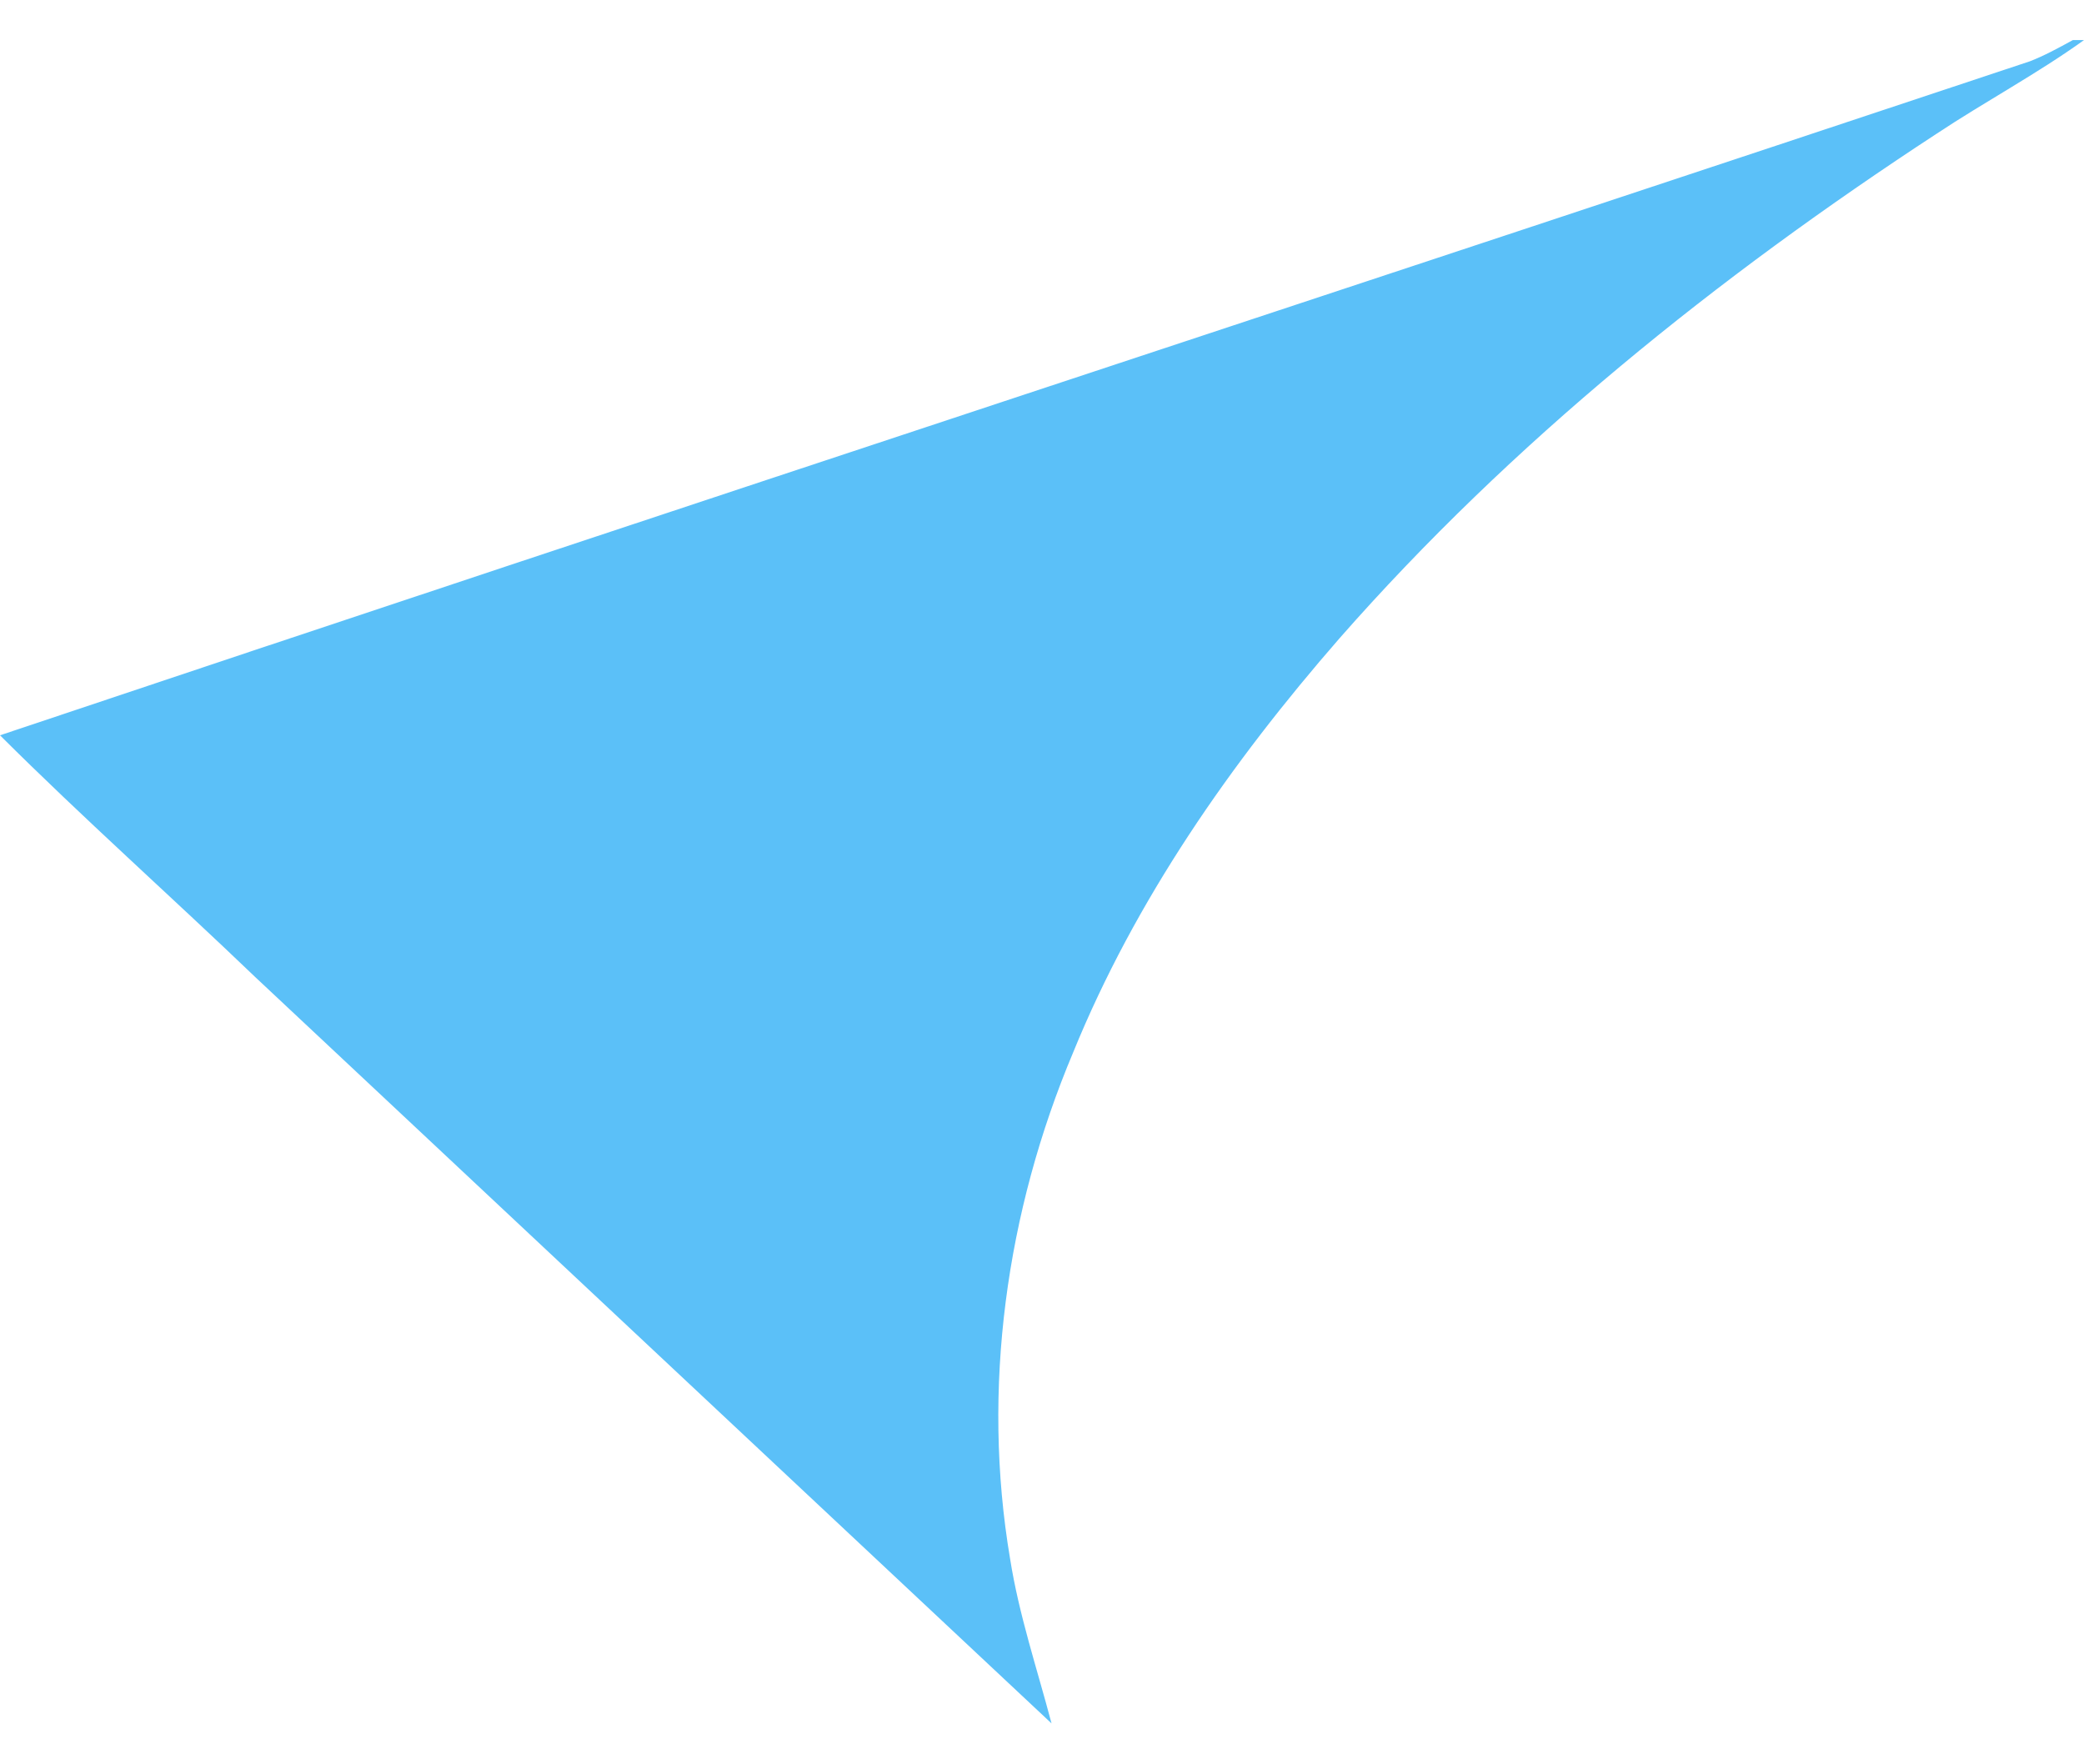
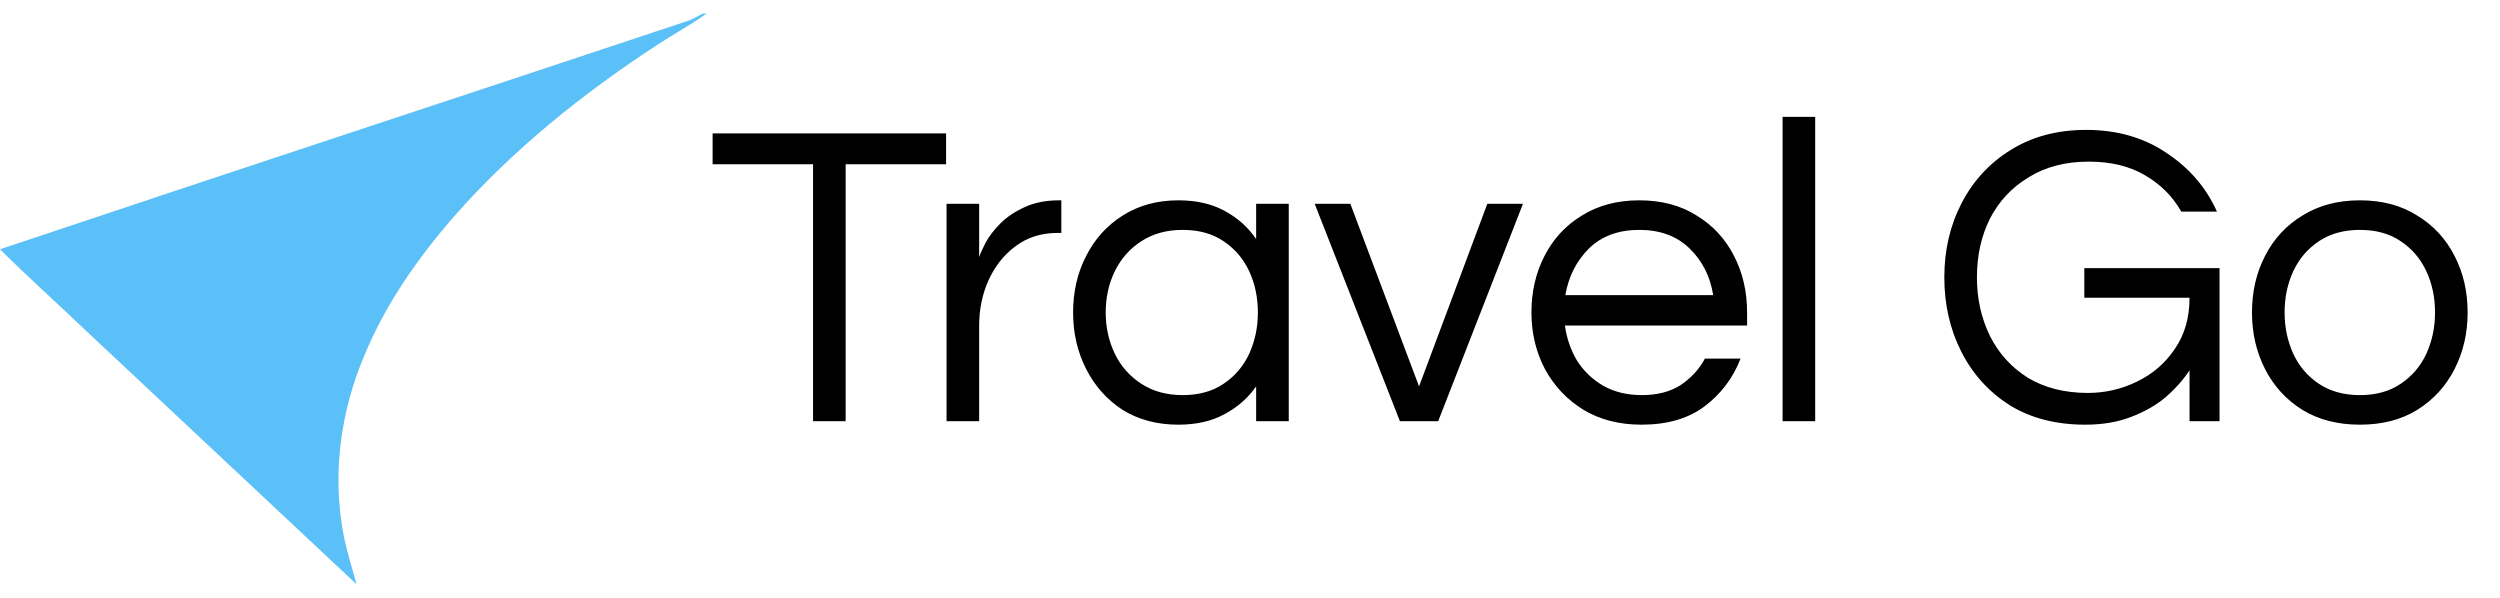
- <svg xmlns="http://www.w3.org/2000/svg" width="26" height="22" viewBox="0 0 26 22" fill="none">
+ <svg xmlns="http://www.w3.org/2000/svg" width="92" height="22" viewBox="0 0 92 22" fill="none">
+   <path d="M29.92 15.5V6.044H26.224V4.908H34.816V6.044H31.12V15.5H29.92ZM34.833 15.5V7.5H36.033V9.468C36.076 9.329 36.156 9.148 36.273 8.924C36.401 8.689 36.583 8.455 36.817 8.22C37.052 7.985 37.345 7.788 37.697 7.628C38.06 7.457 38.486 7.372 38.977 7.372H39.057V8.572H38.913C38.316 8.572 37.798 8.737 37.361 9.068C36.934 9.388 36.604 9.809 36.369 10.332C36.145 10.844 36.033 11.393 36.033 11.98V15.5H34.833ZM43.362 15.628C42.583 15.628 41.9 15.447 41.314 15.084C40.738 14.711 40.29 14.209 39.97 13.58C39.65 12.951 39.49 12.257 39.49 11.5C39.49 10.732 39.65 10.039 39.97 9.42C40.29 8.791 40.738 8.295 41.314 7.932C41.9 7.559 42.583 7.372 43.362 7.372C44.023 7.372 44.588 7.5 45.058 7.756C45.538 8.012 45.927 8.359 46.226 8.796V7.5H47.426V15.5H46.226V14.22C45.927 14.647 45.538 14.988 45.058 15.244C44.588 15.5 44.023 15.628 43.362 15.628ZM43.522 14.54C44.119 14.54 44.62 14.401 45.026 14.124C45.442 13.847 45.756 13.479 45.97 13.02C46.183 12.551 46.29 12.044 46.29 11.5C46.29 10.945 46.183 10.439 45.97 9.98C45.756 9.521 45.442 9.153 45.026 8.876C44.62 8.599 44.119 8.46 43.522 8.46C42.935 8.46 42.428 8.599 42.002 8.876C41.575 9.153 41.25 9.521 41.026 9.98C40.802 10.439 40.69 10.945 40.69 11.5C40.69 12.044 40.802 12.551 41.026 13.02C41.25 13.479 41.575 13.847 42.002 14.124C42.428 14.401 42.935 14.54 43.522 14.54ZM51.517 15.5L48.381 7.5H49.693L52.221 14.22L54.733 7.5H56.045L52.925 15.5H51.517ZM60.405 15.628C59.594 15.628 58.885 15.447 58.277 15.084C57.669 14.711 57.194 14.209 56.853 13.58C56.523 12.951 56.357 12.257 56.357 11.5C56.357 10.732 56.517 10.039 56.837 9.42C57.157 8.791 57.616 8.295 58.213 7.932C58.81 7.559 59.514 7.372 60.325 7.372C61.147 7.372 61.85 7.559 62.437 7.932C63.035 8.295 63.493 8.791 63.813 9.42C64.133 10.039 64.293 10.732 64.293 11.5V11.98H57.589C57.653 12.449 57.803 12.881 58.037 13.276C58.282 13.66 58.608 13.969 59.013 14.204C59.419 14.428 59.888 14.54 60.421 14.54C60.986 14.54 61.461 14.417 61.845 14.172C62.229 13.916 62.528 13.591 62.741 13.196H64.053C63.776 13.911 63.333 14.497 62.725 14.956C62.128 15.404 61.355 15.628 60.405 15.628ZM57.605 10.86H63.045C62.938 10.177 62.651 9.607 62.181 9.148C61.712 8.689 61.093 8.46 60.325 8.46C59.557 8.46 58.938 8.689 58.469 9.148C58.011 9.607 57.722 10.177 57.605 10.86ZM65.599 15.5V4.3H66.799V15.5H65.599ZM76.735 15.628C75.657 15.628 74.73 15.388 73.951 14.908C73.183 14.417 72.591 13.761 72.175 12.94C71.759 12.119 71.551 11.207 71.551 10.204C71.551 9.201 71.764 8.289 72.191 7.468C72.618 6.647 73.22 5.996 73.999 5.516C74.788 5.025 75.711 4.78 76.767 4.78C77.908 4.78 78.895 5.063 79.727 5.628C80.57 6.183 81.188 6.903 81.583 7.788H80.271C79.951 7.223 79.503 6.775 78.927 6.444C78.362 6.113 77.674 5.948 76.863 5.948C76.01 5.948 75.273 6.14 74.655 6.524C74.036 6.897 73.561 7.404 73.231 8.044C72.911 8.684 72.751 9.404 72.751 10.204C72.751 10.993 72.911 11.713 73.231 12.364C73.551 13.004 74.015 13.516 74.623 13.9C75.242 14.273 75.978 14.46 76.831 14.46C77.471 14.46 78.073 14.321 78.639 14.044C79.215 13.767 79.679 13.367 80.031 12.844C80.394 12.321 80.575 11.692 80.575 10.956H76.703V9.868H81.679V15.5H80.575V13.628C80.351 13.969 80.063 14.295 79.711 14.604C79.359 14.903 78.932 15.148 78.431 15.34C77.94 15.532 77.375 15.628 76.735 15.628ZM86.841 15.628C86.031 15.628 85.327 15.447 84.729 15.084C84.132 14.711 83.673 14.209 83.353 13.58C83.033 12.951 82.873 12.257 82.873 11.5C82.873 10.732 83.033 10.039 83.353 9.42C83.673 8.791 84.132 8.295 84.729 7.932C85.327 7.559 86.031 7.372 86.841 7.372C87.663 7.372 88.367 7.559 88.953 7.932C89.551 8.295 90.009 8.791 90.329 9.42C90.649 10.039 90.809 10.732 90.809 11.5C90.809 12.257 90.649 12.951 90.329 13.58C90.009 14.209 89.551 14.711 88.953 15.084C88.367 15.447 87.663 15.628 86.841 15.628ZM86.841 14.54C87.439 14.54 87.94 14.401 88.345 14.124C88.761 13.847 89.076 13.479 89.289 13.02C89.503 12.551 89.609 12.044 89.609 11.5C89.609 10.945 89.503 10.439 89.289 9.98C89.076 9.521 88.761 9.153 88.345 8.876C87.94 8.599 87.439 8.46 86.841 8.46C86.255 8.46 85.753 8.599 85.337 8.876C84.921 9.153 84.607 9.521 84.393 9.98C84.18 10.439 84.073 10.945 84.073 11.5C84.073 12.044 84.18 12.551 84.393 13.02C84.607 13.479 84.921 13.847 85.337 14.124C85.753 14.401 86.255 14.54 86.841 14.54Z" fill="black" />
  <path fill-rule="evenodd" clip-rule="evenodd" d="M25.861 0.5H26C25.413 0.922 24.767 1.266 24.16 1.669C21.425 3.457 18.858 5.519 16.71 7.965C15.357 9.517 14.164 11.226 13.388 13.131C12.552 15.116 12.244 17.326 12.602 19.447C12.712 20.145 12.94 20.822 13.119 21.5C9.807 18.396 6.495 15.292 3.183 12.188C2.129 11.177 1.034 10.204 0 9.173C8.435 6.344 16.889 3.574 25.324 0.765C25.503 0.696 25.682 0.598 25.861 0.5Z" fill="#5BC0F8" />
</svg>
